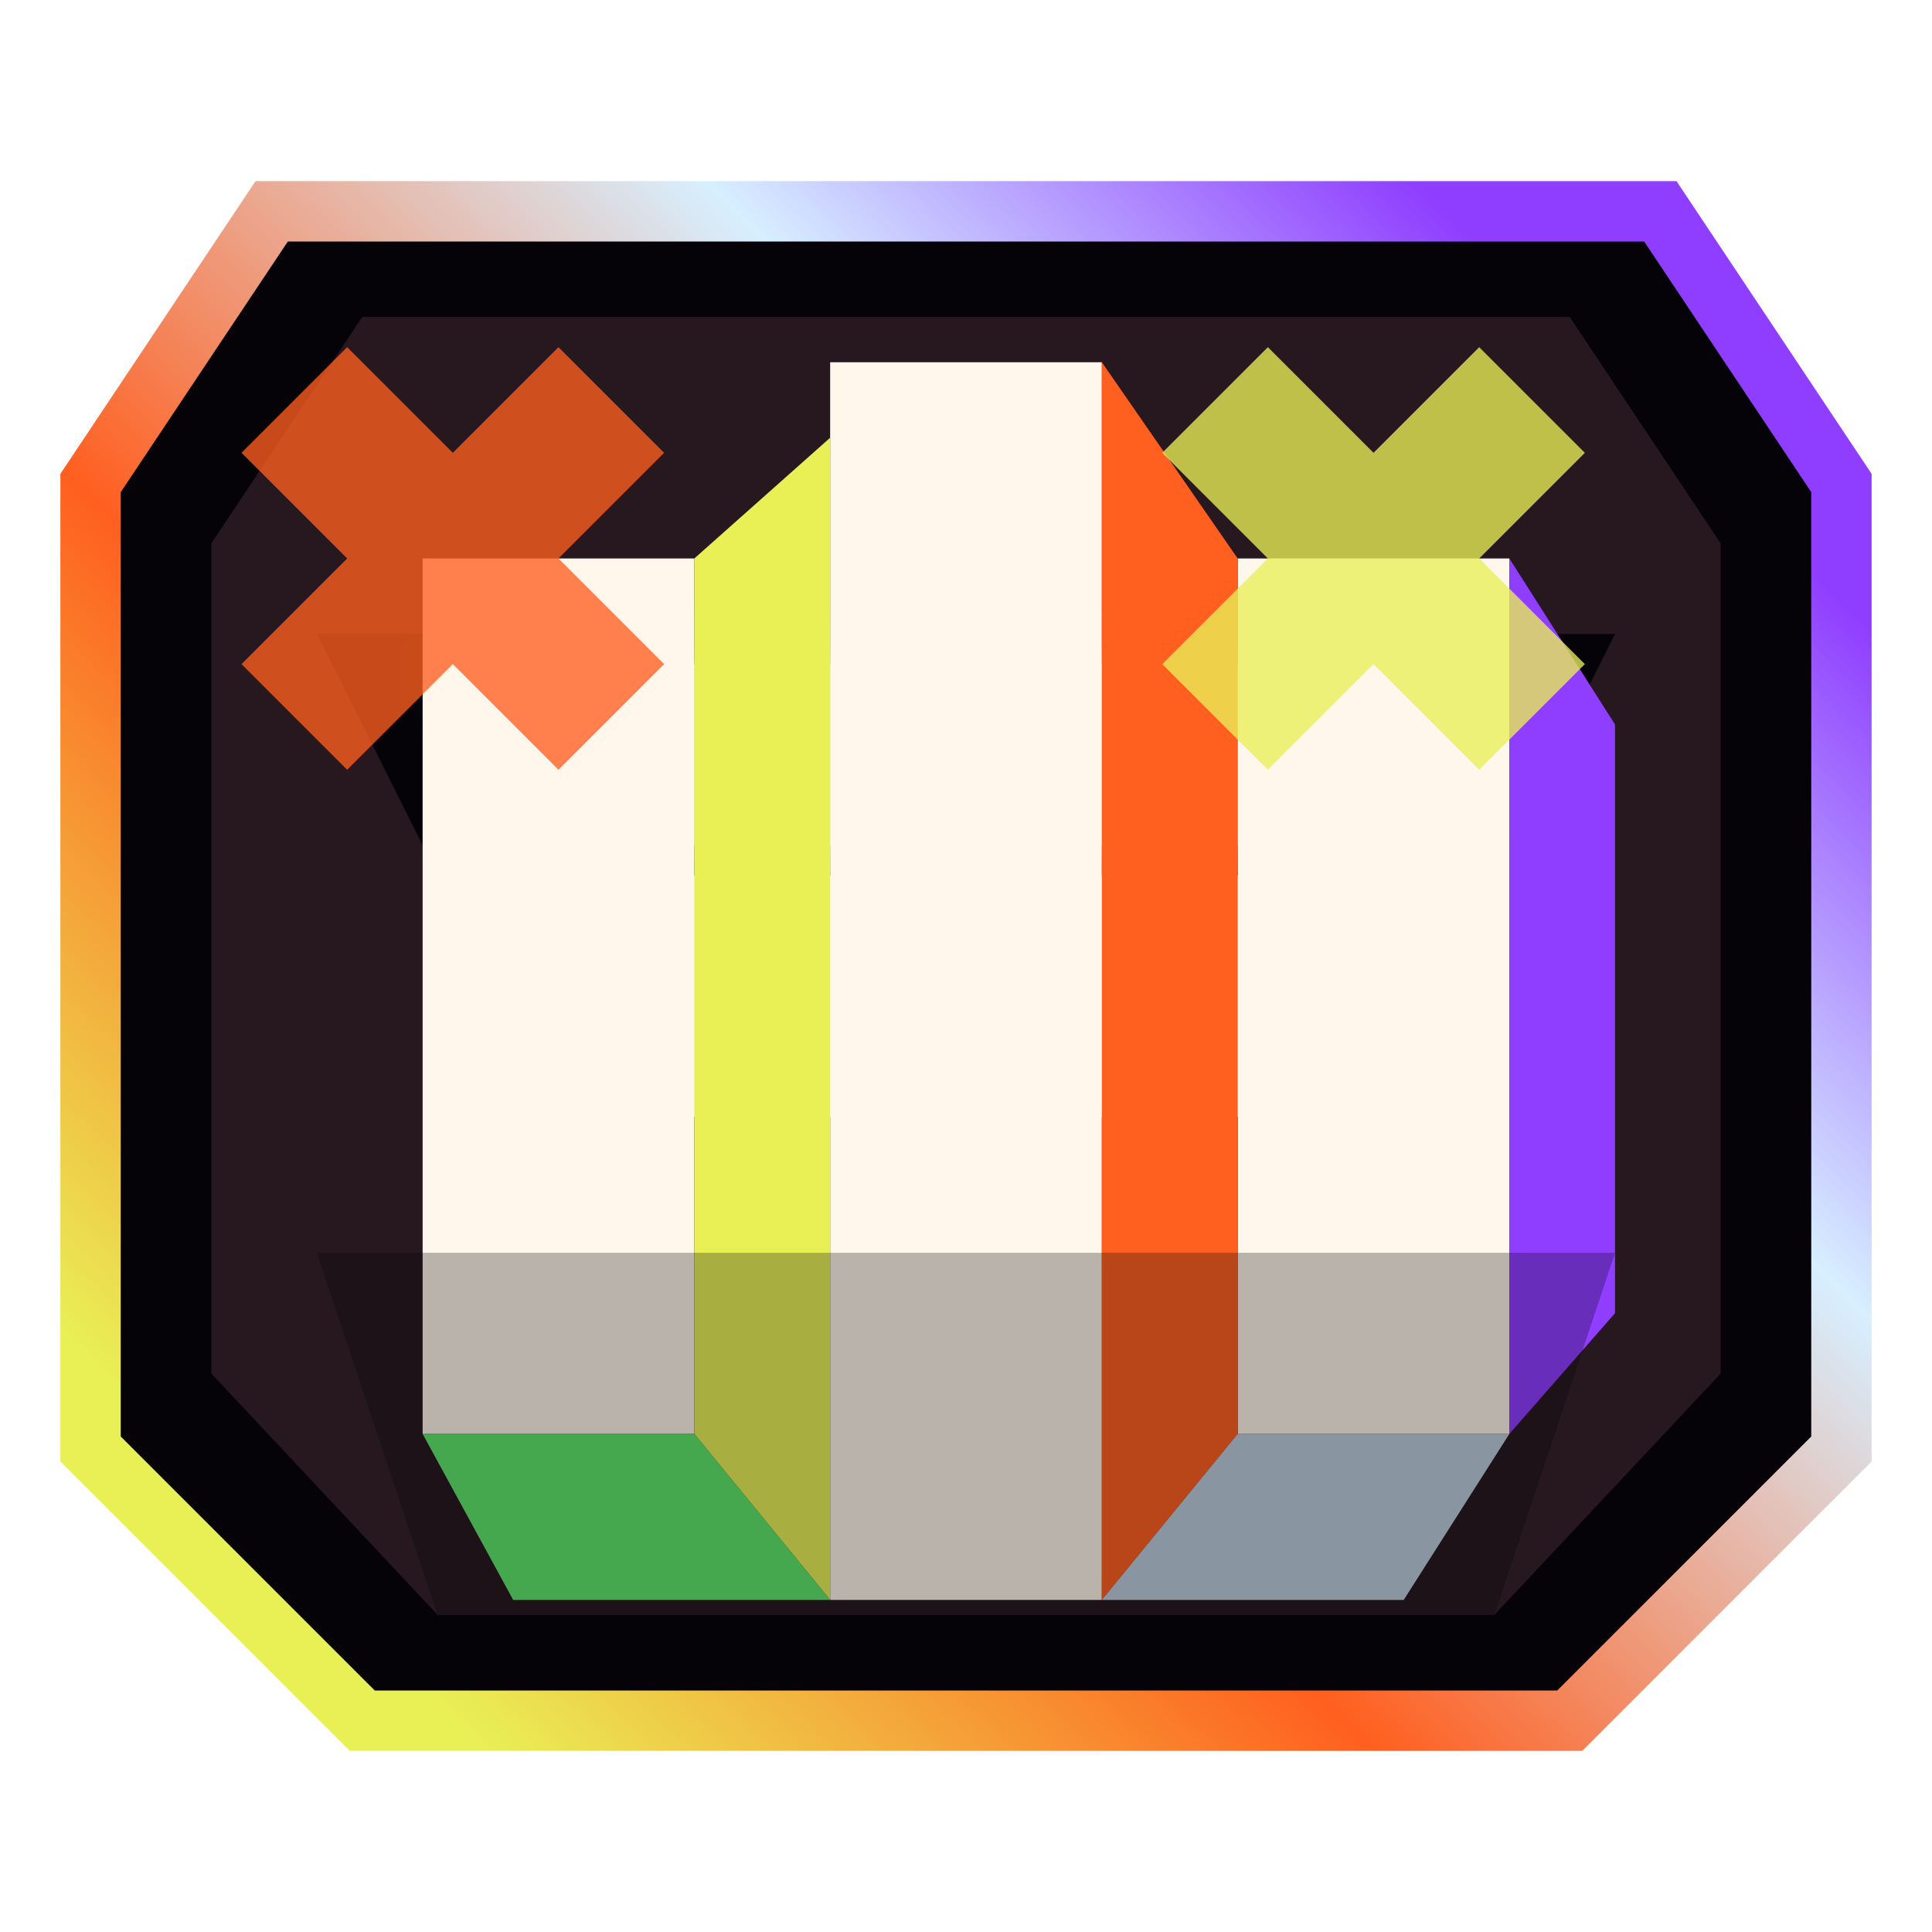
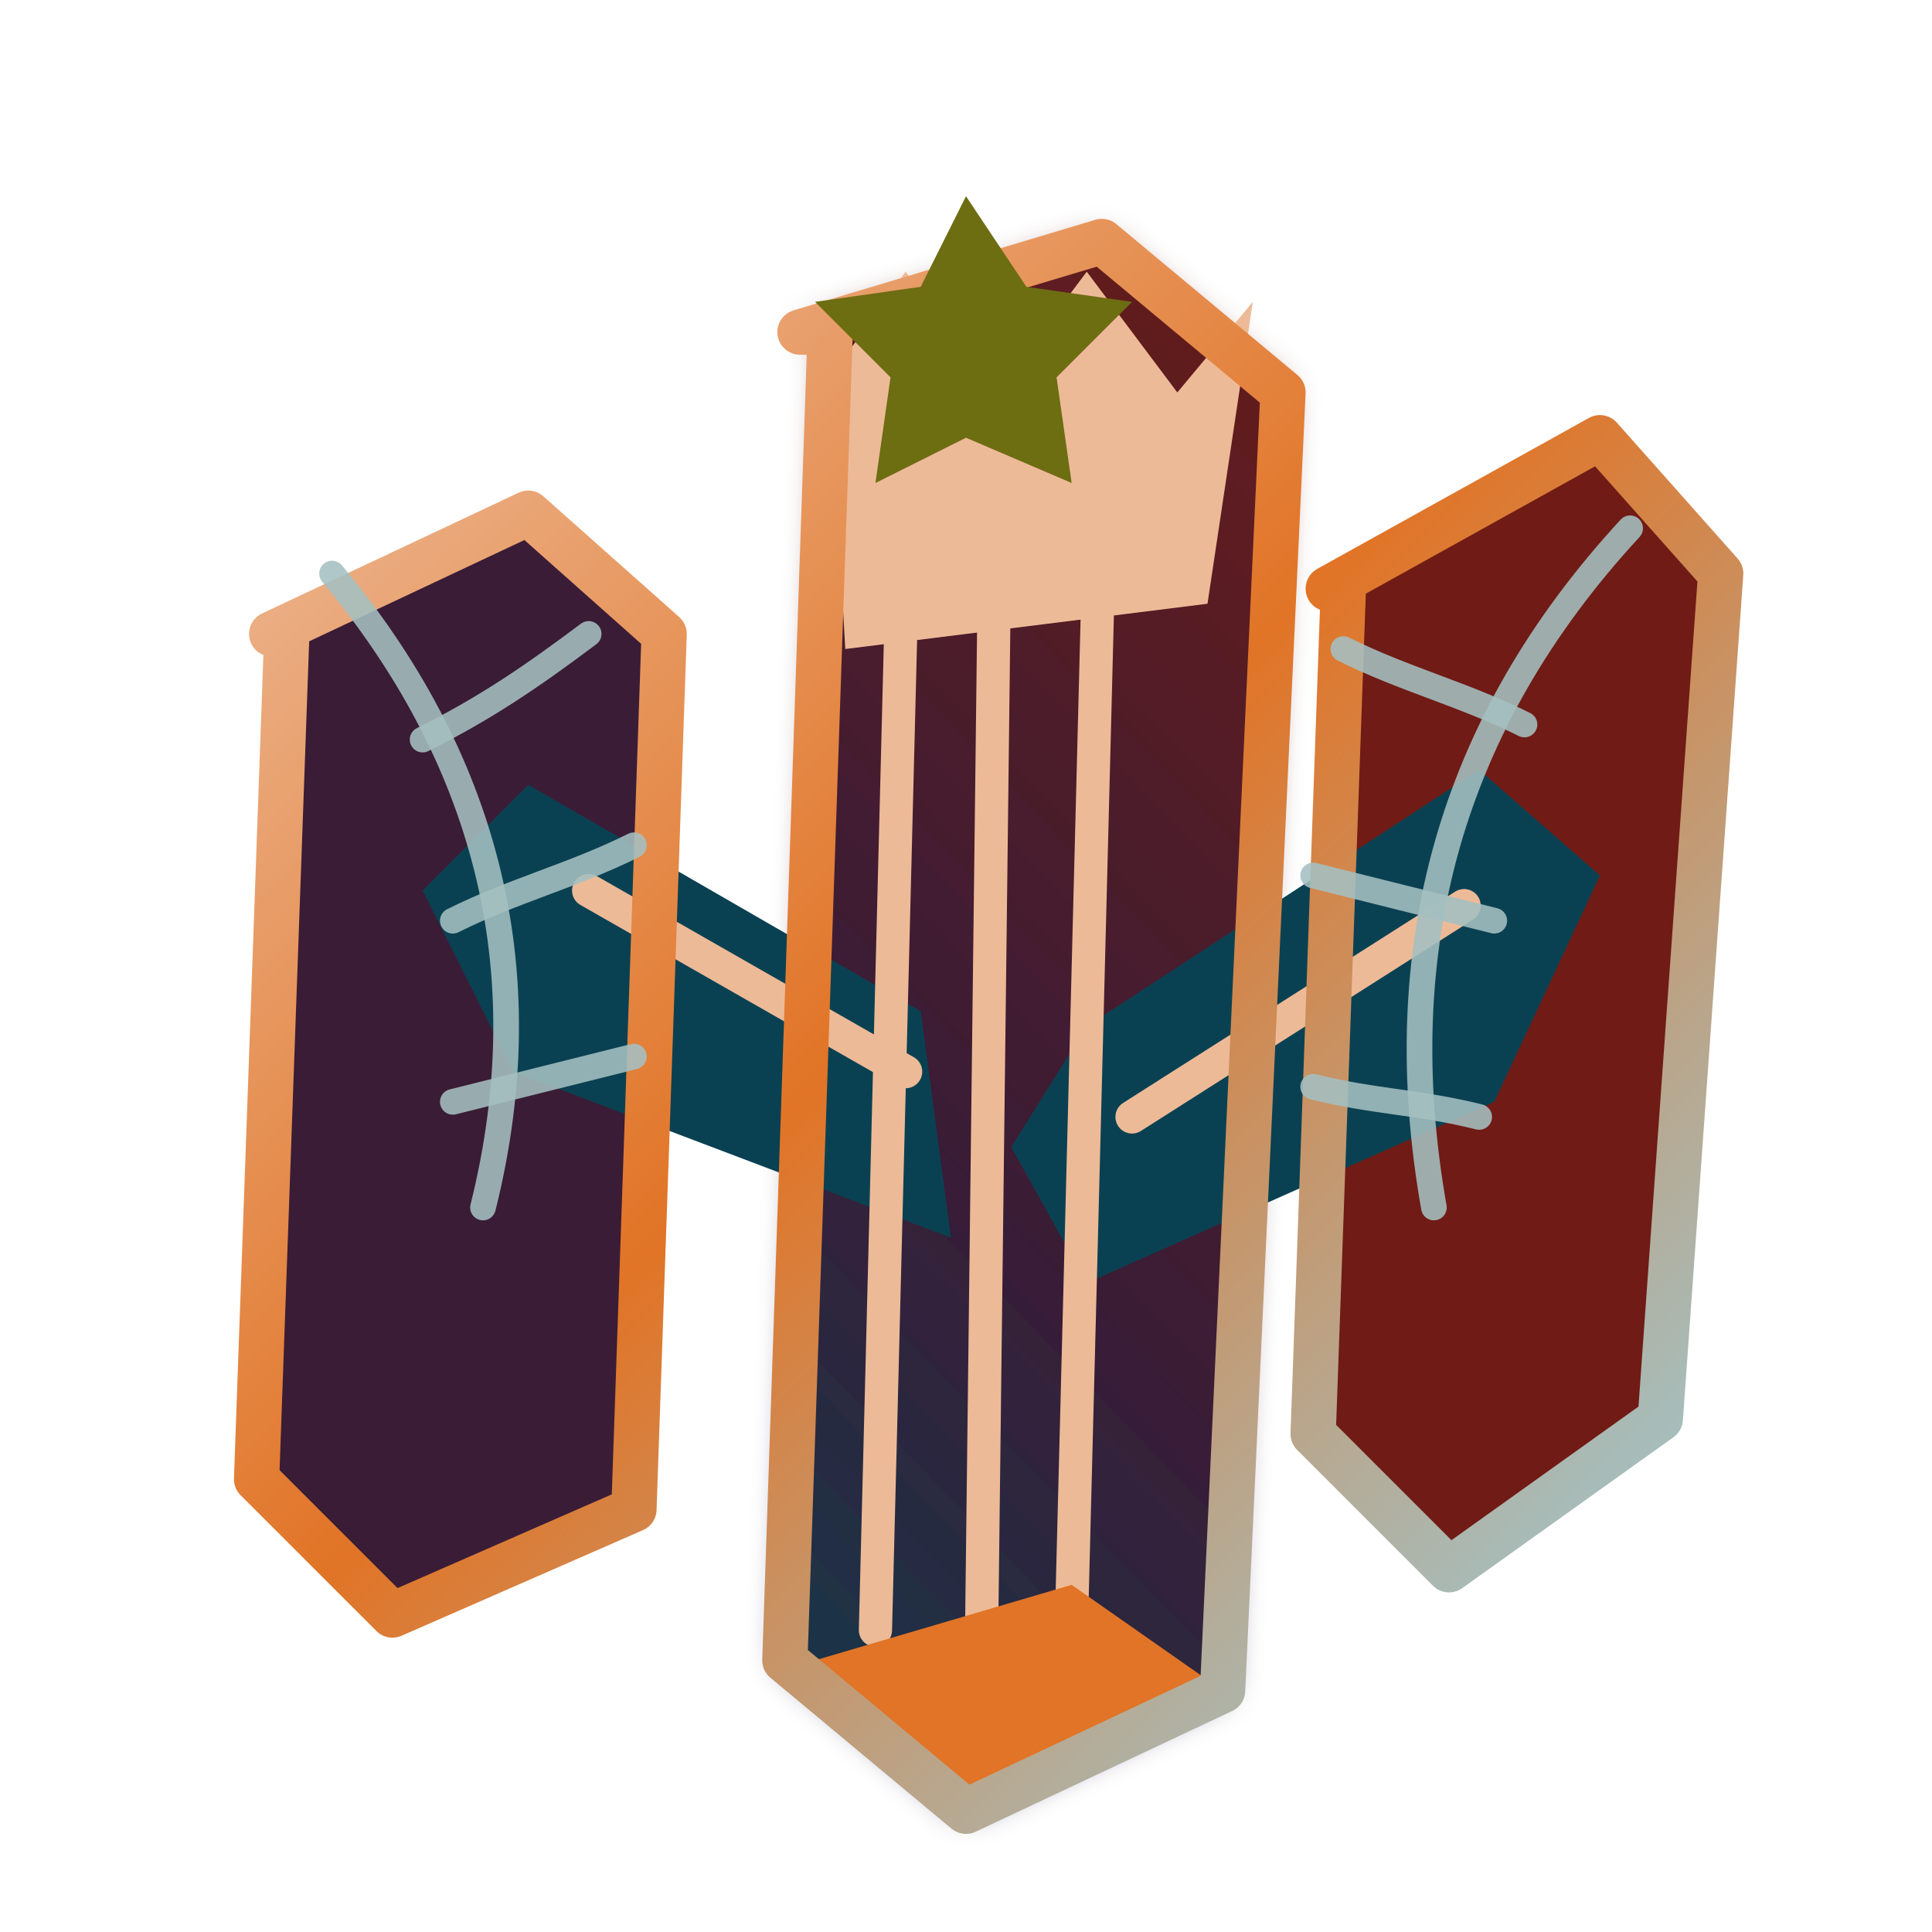
<svg xmlns="http://www.w3.org/2000/svg" width="128" height="128" viewBox="0 0 128 128" role="img" aria-labelledby="title desc">
  <defs>
-     <linearGradient id="metal" x1="22" y1="106" x2="104" y2="22" gradientUnits="userSpaceOnUse">
-       <stop stop-color="#e9f056" />
-       <stop offset="0.35" stop-color="#ff5f1f" />
-       <stop offset="0.72" stop-color="#d7efff" />
-       <stop offset="1" stop-color="#8f3dff" />
+     <linearGradient id="body" x1="23" y1="104" x2="106" y2="24" gradientUnits="userSpaceOnUse">
+       <stop stop-color="#0A4152" />
+       <stop offset="0.42" stop-color="#3A1C36" />
+       <stop offset="1" stop-color="#701B15" />
    </linearGradient>
-     <linearGradient id="visor" x1="31" y1="48" x2="97" y2="48" gradientUnits="userSpaceOnUse">
-       <stop stop-color="#64ff73" />
-       <stop offset="0.5" stop-color="#d7efff" />
-       <stop offset="1" stop-color="#a855ff" />
+     <linearGradient id="edge" x1="20" y1="23" x2="103" y2="106" gradientUnits="userSpaceOnUse">
+       <stop stop-color="#EDBA97" />
+       <stop offset="0.5" stop-color="#E17426" />
+       <stop offset="1" stop-color="#A4C0C1" />
    </linearGradient>
-     <filter id="glow" x="-30%" y="-30%" width="160%" height="160%">
-       <feGaussianBlur stdDeviation="2.2" result="blur" />
+     <filter id="soft" x="-18%" y="-18%" width="136%" height="136%">
+       <feGaussianBlur stdDeviation="1.1" result="blur" />
      <feMerge>
        <feMergeNode in="blur" />
        <feMergeNode in="SourceGraphic" />
      </feMerge>
    </filter>
+     <style>
+       .mark { animation: breathe 4.8s ease-in-out infinite; transform-origin: 64px 67px; }
+       .ink { filter: url(#soft); }
+       .line { fill: none; stroke: #EDBA97; stroke-width: 2.2; stroke-linecap: round; stroke-linejoin: round; stroke-dasharray: 90; animation: draw 5.4s ease-in-out infinite; }
+       .leaf { fill: none; stroke: #A4C0C1; stroke-width: 1.7; stroke-linecap: round; stroke-linejoin: round; opacity: .88; }
+       @keyframes breathe {
+         50% { transform: translateY(-2px) scale(1.025); }
+       }
+       @keyframes draw {
+         0% { stroke-dashoffset: 90; }
+         36%, 100% { stroke-dashoffset: 0; }
+       }
+     </style>
  </defs>
-   <path d="M18 14h92l12 18v64l-18 18H24L6 96V32l12-18Z" fill="#050208" />
-   <path d="M24 21h80l10 15v55l-15 16H29L14 91V36l10-15Z" fill="#351e28" opacity="0.72" />
-   <path d="M21 42h86l-9 18H30l-9-18Z" fill="#050208" />
-   <path d="M31 44h66l-6 12H37l-6-12Z" fill="url(#visor)" opacity="0.92" filter="url(#glow)" />
-   <path d="M28 37h18v58H28V37Z" fill="#fff7eb" />
-   <path d="M55 24h18v82H55V24Z" fill="#fff7eb" />
-   <path d="M82 37h18v58H82V37Z" fill="#fff7eb" />
-   <path d="M40 58h26v16H40V58Z" fill="#fff7eb" />
-   <path d="M62 58h26v16H62V58Z" fill="#fff7eb" />
-   <path d="M46 37l9-8v77l-9-11V37Z" fill="#e9f056" />
-   <path d="M73 24l9 13v58l-9 11V24Z" fill="#ff5f1f" />
-   <path d="M100 37l7 11v39l-7 8V37Z" fill="#8f3dff" />
-   <path d="M28 95h18l9 11H34l-6-11Z" fill="#64ff73" opacity="0.9" />
-   <path d="M82 95h18l-7 11H73l9-11Z" fill="#d7efff" opacity="0.85" />
-   <path d="M23 23l7 7 7-7 7 7-7 7 7 7-7 7-7-7-7 7-7-7 7-7-7-7 7-7Z" fill="#ff5f1f" opacity="0.78" />
-   <path d="M84 23l7 7 7-7 7 7-7 7 7 7-7 7-7-7-7 7-7-7 7-7-7-7 7-7Z" fill="#e9f056" opacity="0.78" />
-   <path d="M21 83h86l-8 24H29l-8-24Z" fill="#050208" opacity="0.28" />
-   <path d="M18 14h92l12 18v64l-18 18H24L6 96V32l12-18Z" fill="none" stroke="url(#metal)" stroke-width="4" />
+   <g class="mark">
+     <path d="M18 42l17-8 9 8-2 58-16 7-9-9 2-56Z" fill="#3A1C36" />
+     <path d="M53 22l20-6 12 10-4 86-17 8-12-10 3-88Z" fill="url(#body)" class="ink" />
+     <path d="M88 39l18-10 8 9-4 56-14 10-9-9 2-56Z" fill="#701B15" />
+     <path d="M35 52l26 15 2 15-29-11-6-12 7-7Z" fill="#0A4152" />
+     <path d="M72 68l26-17 8 7-7 15-27 12-5-9 5-8Z" fill="#0A4152" />
+     <path d="M39 59l21 12M75 74l22-14" class="line" />
+     <path d="M55 25l5-7 6 8 6-8 6 8 5-6-3 20-24 3-1-18Z" fill="#EDBA97" />
+     <path d="M60 29l-2 79M66 28l-1 83M73 29l-2 78" class="line" />
+     <path d="M54 110l11 10 16-8-10-7-17 5Z" fill="#E17426" />
+     <path d="M18 42l17-8 9 8-2 58-16 7-9-9 2-56ZM53 22l20-6 12 10-4 86-17 8-12-10 3-88ZM88 39l18-10 8 9-4 56-14 10-9-9 2-56Z" fill="none" stroke="url(#edge)" stroke-width="3" stroke-linejoin="round" />
+     <path d="M22 38c10 12 14 26 10 42" class="leaf" />
+     <path d="M28 49c4-2 7-4 11-7M30 61c4-2 8-3 12-5M30 73c4-1 8-2 12-3" class="leaf" />
+     <path d="M108 35c-12 13-16 28-13 45" class="leaf" />
+     <path d="M101 48c-4-2-8-3-12-5M99 61c-4-1-8-2-12-3M98 74c-4-1-7-1-11-2" class="leaf" />
+     <path d="M64 13l4 6 7 1-5 5 1 7-7-3-6 3 1-7-5-5 7-1 3-6Z" fill="#6D6D11" />
+   </g>
</svg>
